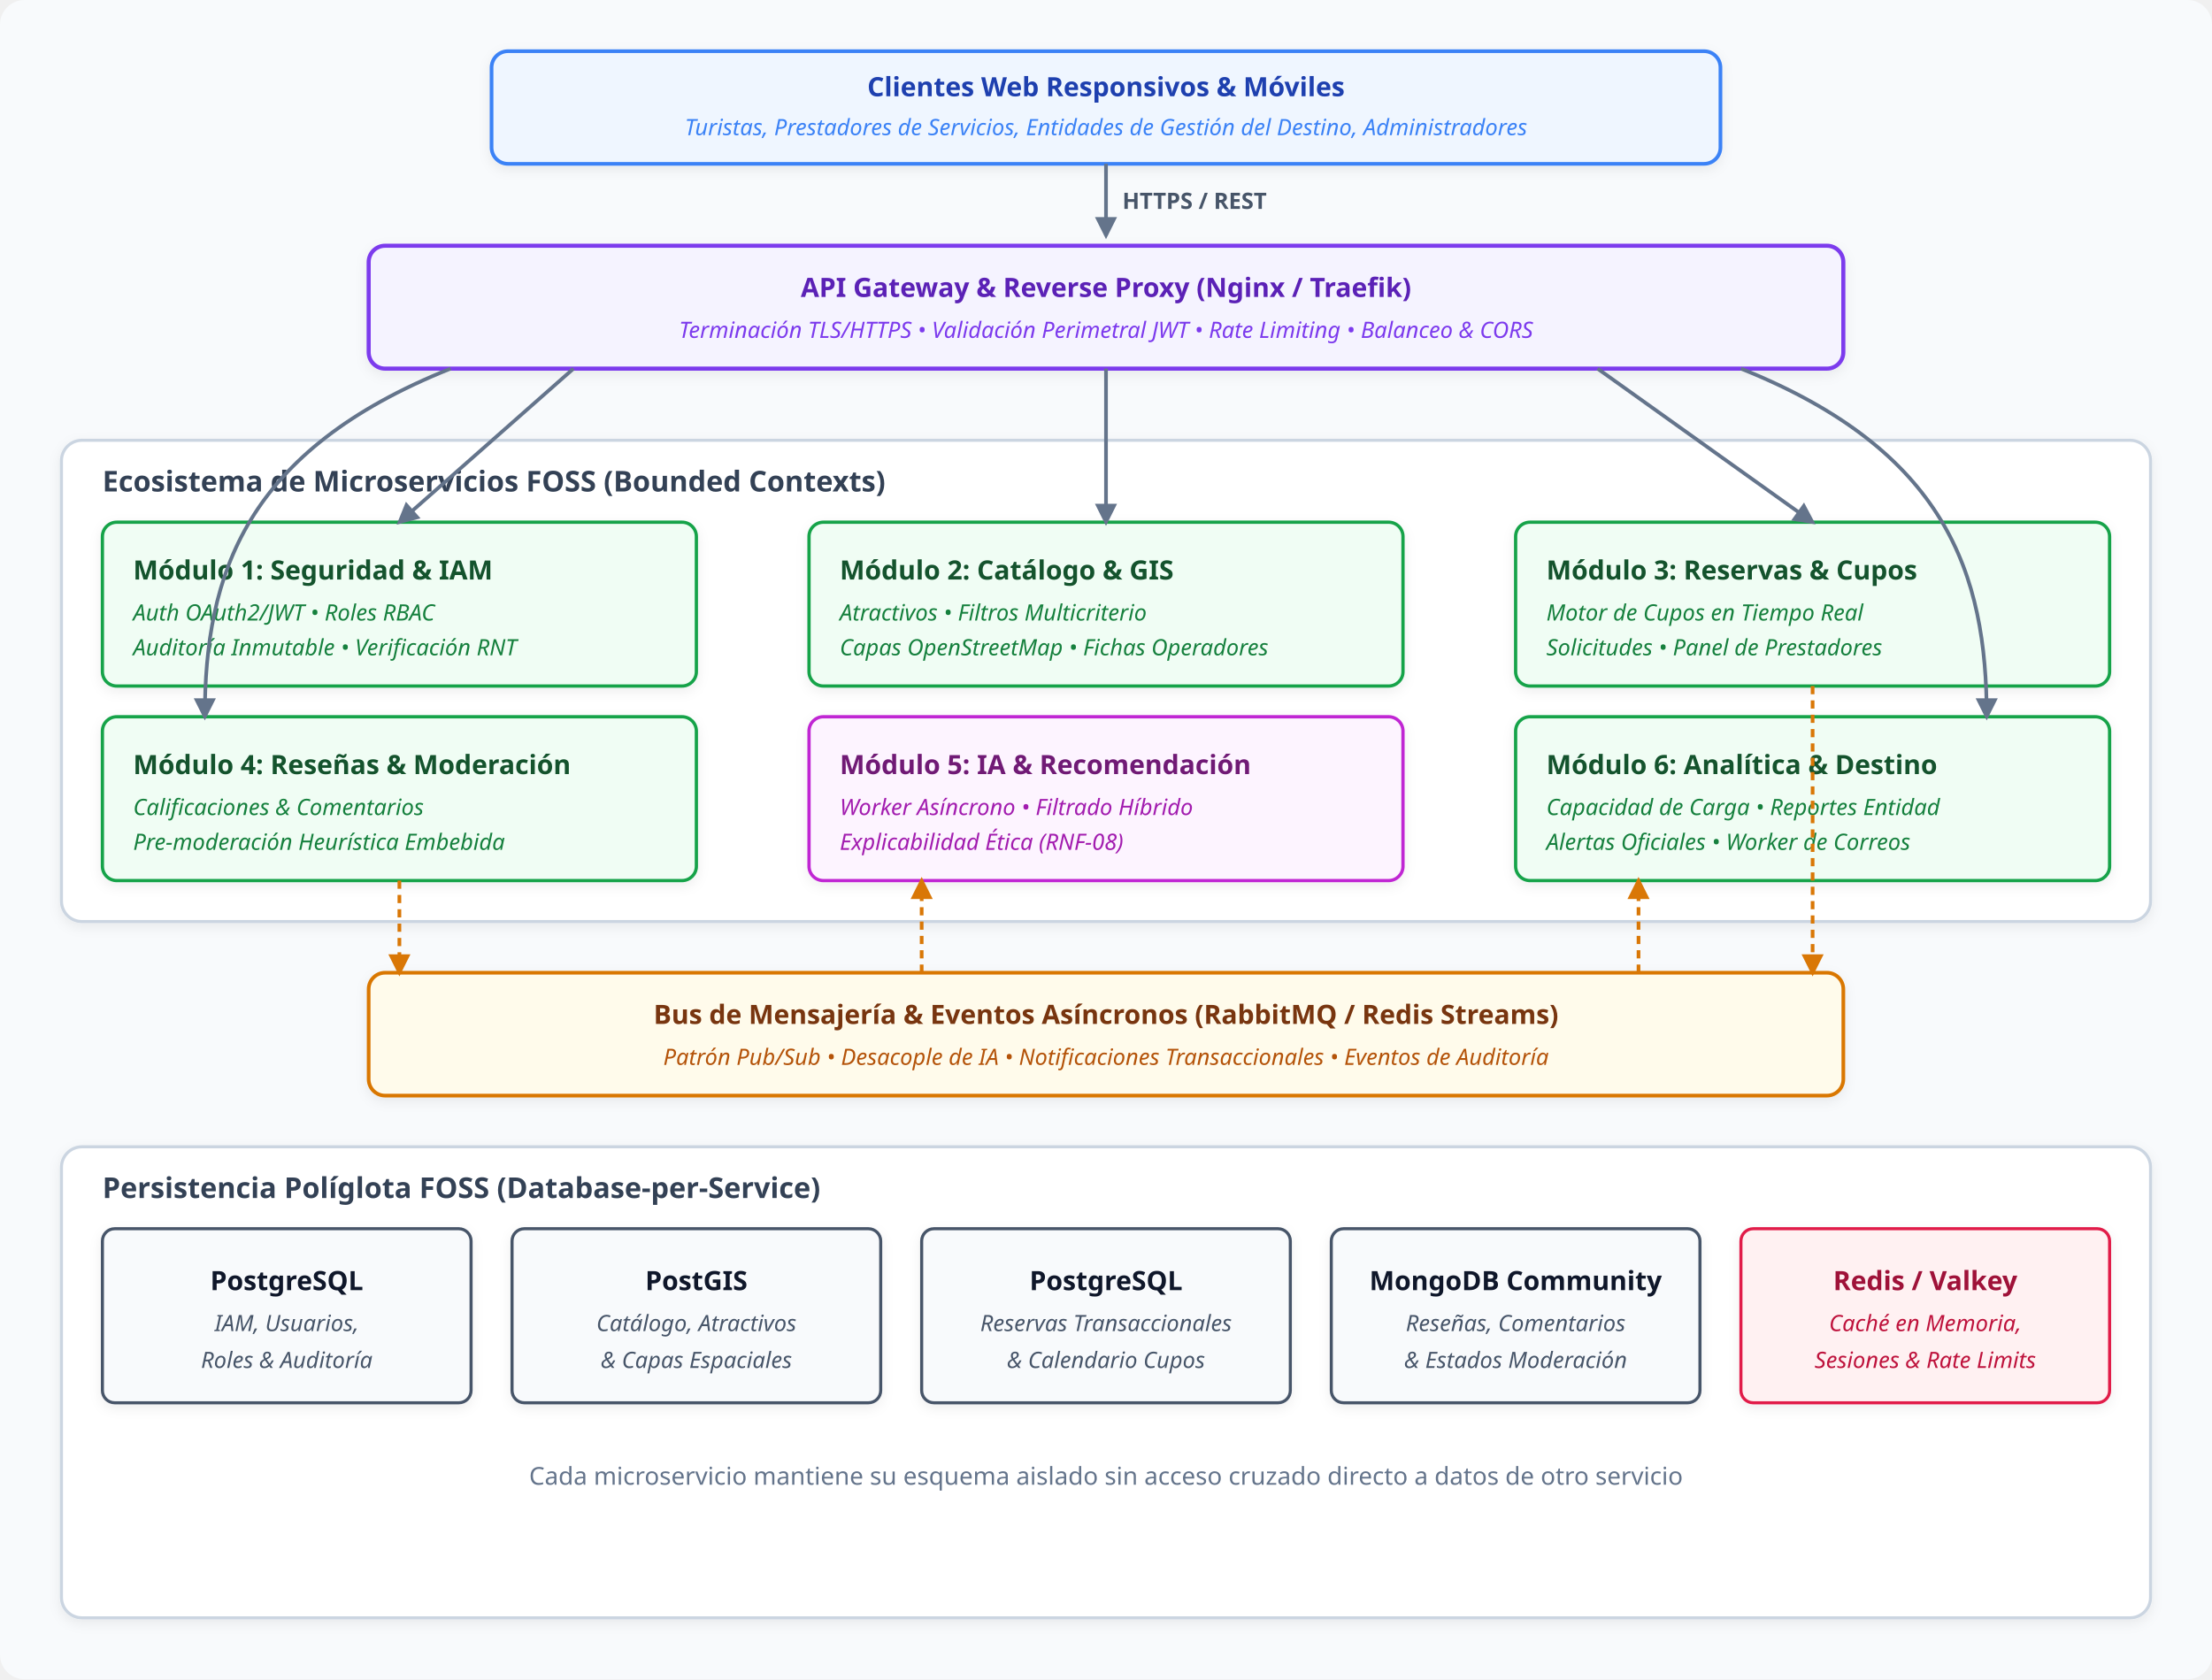
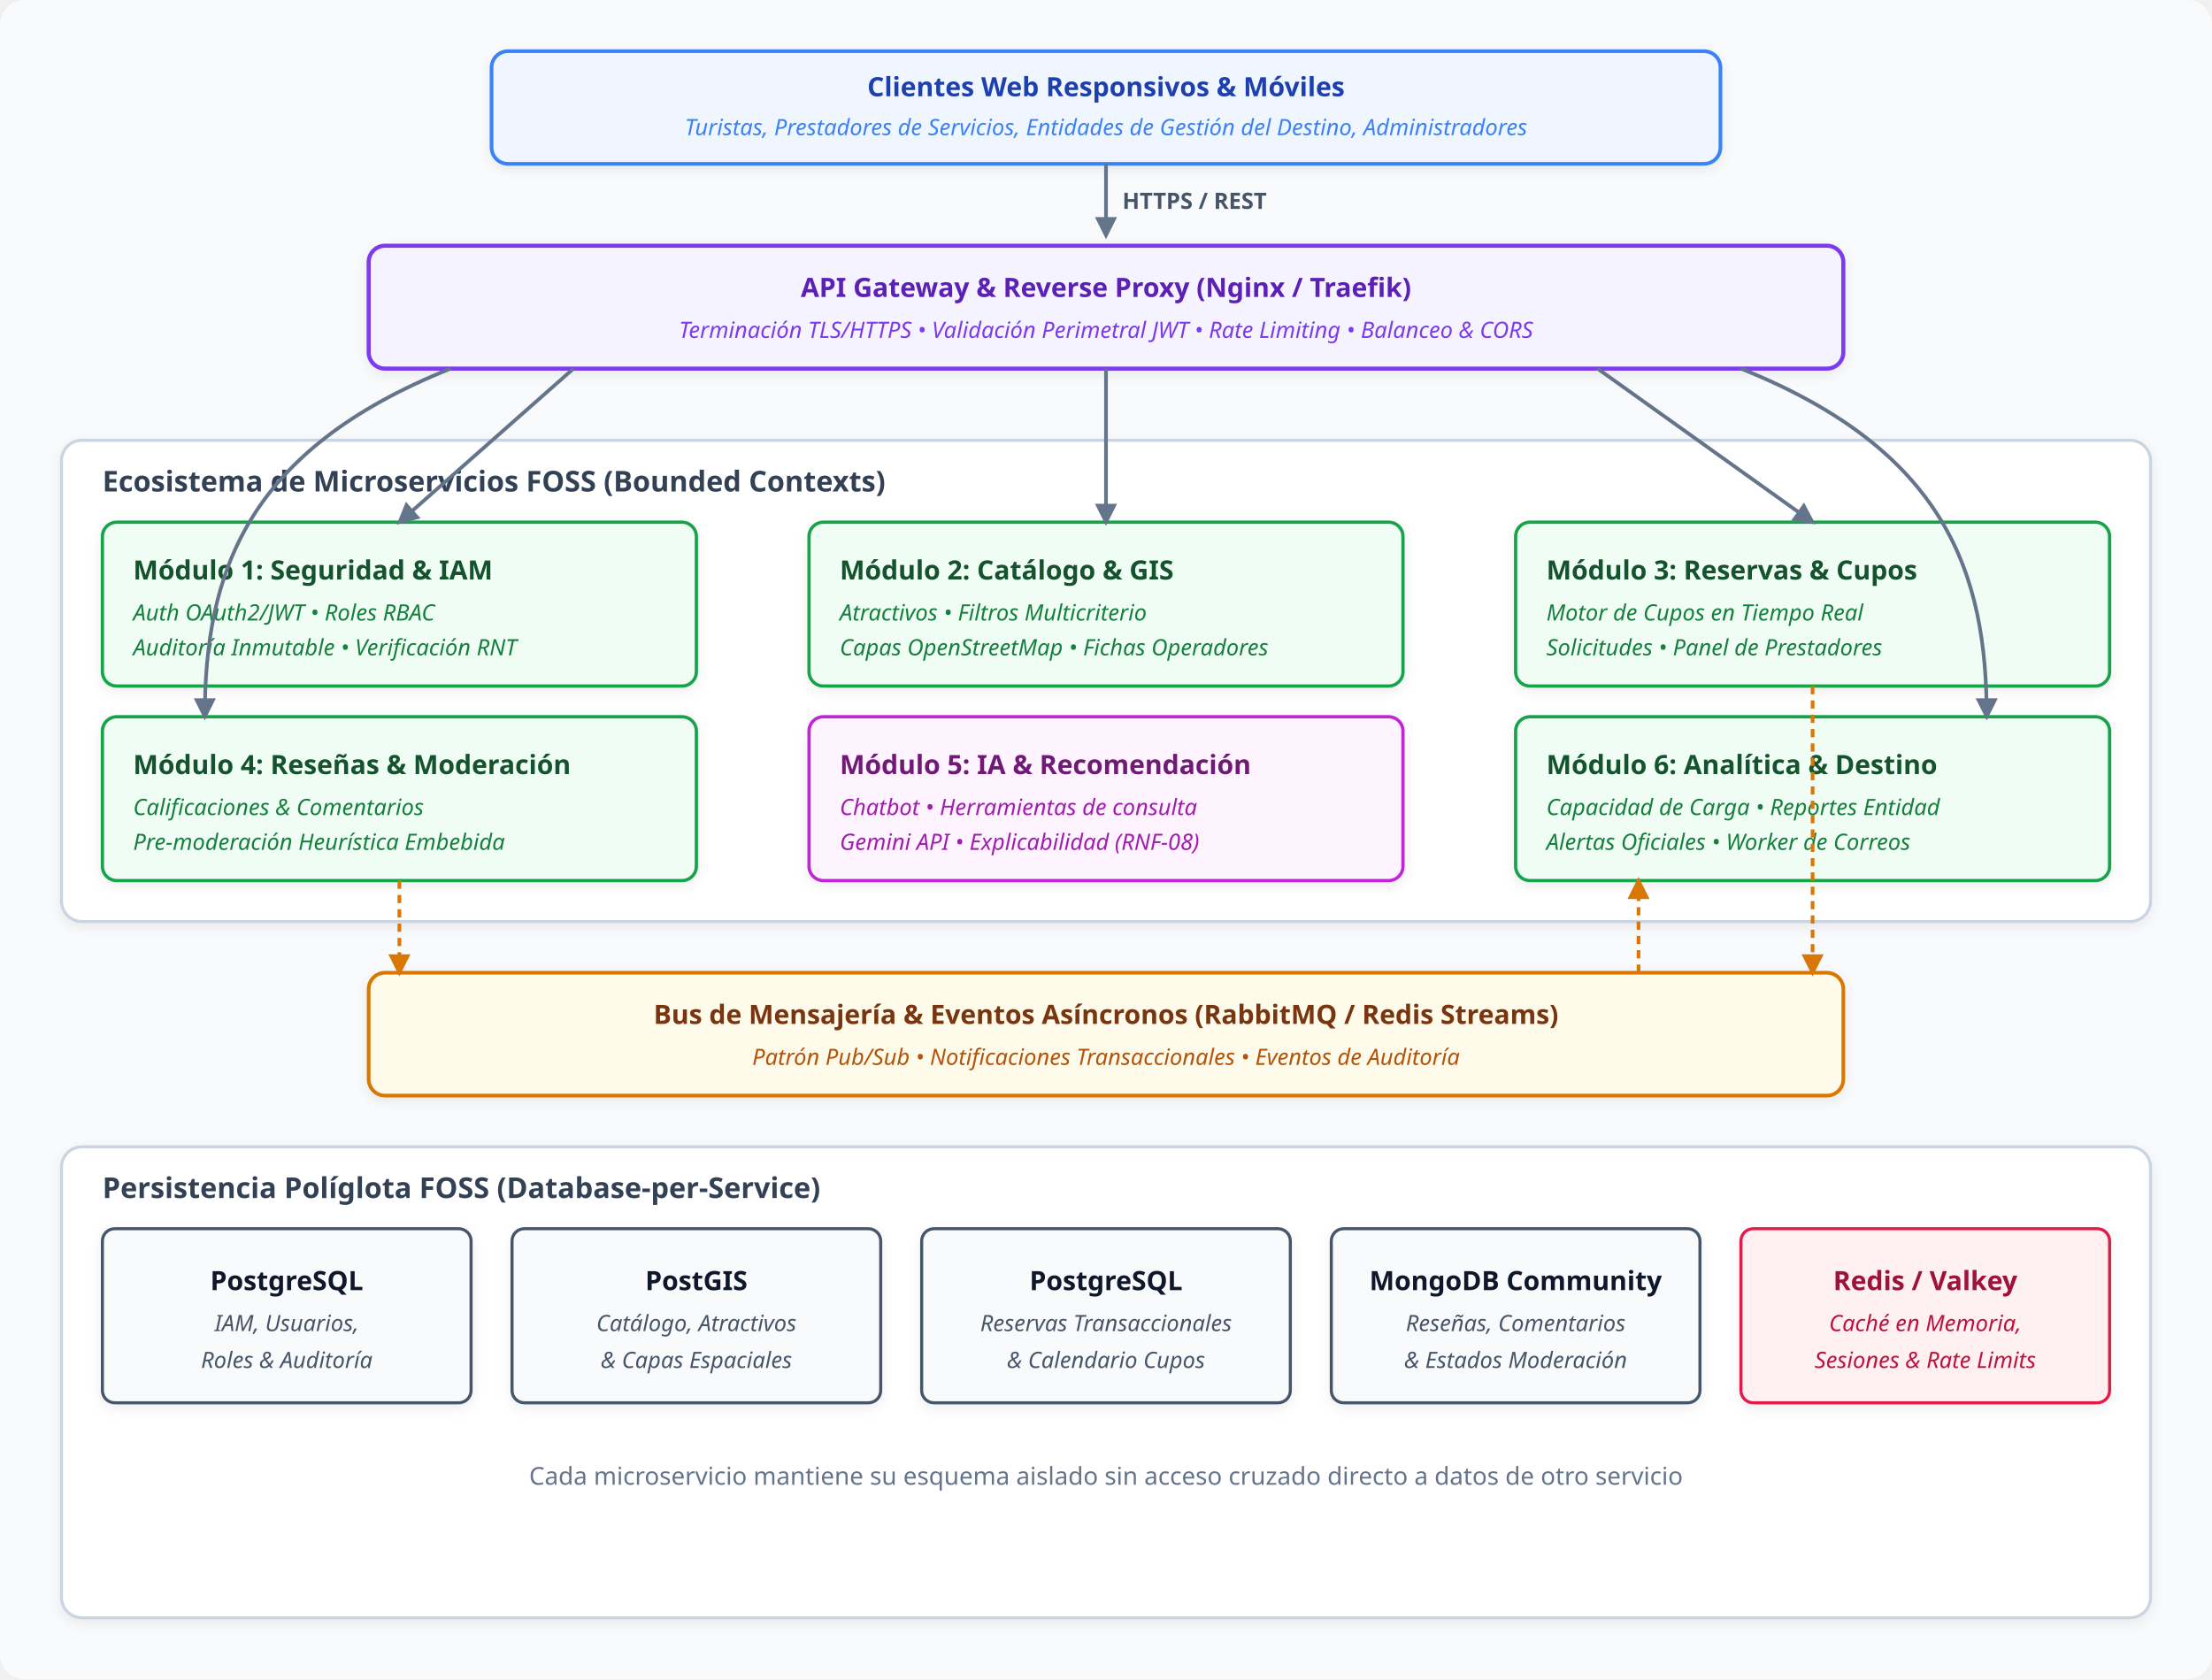
<svg xmlns="http://www.w3.org/2000/svg" viewBox="0 0 1080 820" width="100%" height="100%">
  <defs>
    <style>
      .title { font-family: 'Segoe UI', -apple-system, sans-serif; font-size: 16px; font-weight: bold; fill: #0f172a; }
      .subtitle { font-family: 'Segoe UI', sans-serif; font-size: 12px; fill: #64748b; }
      .node-title { font-family: 'Segoe UI', sans-serif; font-size: 13px; font-weight: bold; }
      .node-desc { font-family: 'Segoe UI', sans-serif; font-size: 11px; font-style: italic; }
      .group-title { font-family: 'Segoe UI', sans-serif; font-size: 14px; font-weight: bold; }
      .wire { stroke: #64748b; stroke-width: 1.8; fill: none; }
      .wire-event { stroke: #d97706; stroke-width: 1.8; stroke-dasharray: 4,3; fill: none; }
      .wire-db { stroke: #047857; stroke-width: 1.5; fill: none; }
    </style>
    <filter id="shadow2" x="-2%" y="-3%" width="104%" height="108%" filterUnits="userSpaceOnUse">
      <feDropShadow dx="0" dy="2" stdDeviation="3" flood-color="#000" flood-opacity="0.07" />
    </filter>
    <marker id="arrow" markerWidth="6" markerHeight="6" refX="5" refY="3" orient="auto">
      <polygon points="0 0, 6 3, 0 6" fill="#64748b" />
    </marker>
    <marker id="arrow-event" markerWidth="6" markerHeight="6" refX="5" refY="3" orient="auto">
      <polygon points="0 0, 6 3, 0 6" fill="#d97706" />
    </marker>
  </defs>
  <rect width="1080" height="820" fill="#f8fafc" rx="12" />
  <rect x="240" y="25" width="600" height="55" rx="8" fill="#eff6ff" stroke="#3b82f6" stroke-width="1.8" filter="url(#shadow2)" />
  <text x="540" y="47" text-anchor="middle" class="node-title" fill="#1e40af">Clientes Web Responsivos &amp; Móviles</text>
  <text x="540" y="66" text-anchor="middle" class="node-desc" fill="#3b82f6">Turistas, Prestadores de Servicios, Entidades de Gestión del Destino, Administradores</text>
  <path d="M 540 80 L 540 115" class="wire" marker-end="url(#arrow)" />
  <text x="548" y="102" font-family="'Segoe UI', sans-serif" font-size="11px" font-weight="bold" fill="#475569">HTTPS / REST</text>
  <rect x="180" y="120" width="720" height="60" rx="8" fill="#f5f3ff" stroke="#7c3aed" stroke-width="2" filter="url(#shadow2)" />
  <text x="540" y="145" text-anchor="middle" class="node-title" fill="#5b21b6">API Gateway &amp; Reverse Proxy (Nginx / Traefik)</text>
  <text x="540" y="165" text-anchor="middle" class="node-desc" fill="#7c3aed">Terminación TLS/HTTPS • Validación Perimetral JWT • Rate Limiting • Balanceo &amp; CORS</text>
  <rect x="30" y="215" width="1020" height="235" rx="10" fill="#ffffff" stroke="#cbd5e1" stroke-width="1.5" filter="url(#shadow2)" />
  <text x="50" y="240" class="group-title" fill="#334155">Ecosistema de Microservicios FOSS (Bounded Contexts)</text>
  <g transform="translate(50, 255)">
    <rect width="290" height="80" rx="7" fill="#f0fdf4" stroke="#16a34a" stroke-width="1.6" filter="url(#shadow2)" />
    <text x="15" y="28" class="node-title" fill="#14532d">Módulo 1: Seguridad &amp; IAM</text>
    <text x="15" y="48" class="node-desc" fill="#15803d">Auth OAuth2/JWT • Roles RBAC</text>
    <text x="15" y="65" class="node-desc" fill="#15803d">Auditoría Inmutable • Verificación RNT</text>
  </g>
  <g transform="translate(395, 255)">
    <rect width="290" height="80" rx="7" fill="#f0fdf4" stroke="#16a34a" stroke-width="1.6" filter="url(#shadow2)" />
    <text x="15" y="28" class="node-title" fill="#14532d">Módulo 2: Catálogo &amp; GIS</text>
    <text x="15" y="48" class="node-desc" fill="#15803d">Atractivos • Filtros Multicriterio</text>
    <text x="15" y="65" class="node-desc" fill="#15803d">Capas OpenStreetMap • Fichas Operadores</text>
  </g>
  <g transform="translate(740, 255)">
    <rect width="290" height="80" rx="7" fill="#f0fdf4" stroke="#16a34a" stroke-width="1.6" filter="url(#shadow2)" />
    <text x="15" y="28" class="node-title" fill="#14532d">Módulo 3: Reservas &amp; Cupos</text>
    <text x="15" y="48" class="node-desc" fill="#15803d">Motor de Cupos en Tiempo Real</text>
    <text x="15" y="65" class="node-desc" fill="#15803d">Solicitudes • Panel de Prestadores</text>
  </g>
  <g transform="translate(50, 350)">
    <rect width="290" height="80" rx="7" fill="#f0fdf4" stroke="#16a34a" stroke-width="1.6" filter="url(#shadow2)" />
    <text x="15" y="28" class="node-title" fill="#14532d">Módulo 4: Reseñas &amp; Moderación</text>
    <text x="15" y="48" class="node-desc" fill="#15803d">Calificaciones &amp; Comentarios</text>
    <text x="15" y="65" class="node-desc" fill="#15803d">Pre-moderación Heurística Embebida</text>
  </g>
  <g transform="translate(395, 350)">
    <rect width="290" height="80" rx="7" fill="#fdf4ff" stroke="#c026d3" stroke-width="1.6" filter="url(#shadow2)" />
    <text x="15" y="28" class="node-title" fill="#701a75">Módulo 5: IA &amp; Recomendación</text>
-     <text x="15" y="48" class="node-desc" fill="#a21caf">Worker Asíncrono • Filtrado Híbrido</text>
-     <text x="15" y="65" class="node-desc" fill="#a21caf">Explicabilidad Ética (RNF-08)</text>
+     <text x="15" y="48" class="node-desc" fill="#a21caf">Chatbot • Herramientas de consulta</text>
+     <text x="15" y="65" class="node-desc" fill="#a21caf">Gemini API • Explicabilidad (RNF-08)</text>
  </g>
  <g transform="translate(740, 350)">
    <rect width="290" height="80" rx="7" fill="#f0fdf4" stroke="#16a34a" stroke-width="1.6" filter="url(#shadow2)" />
    <text x="15" y="28" class="node-title" fill="#14532d">Módulo 6: Analítica &amp; Destino</text>
    <text x="15" y="48" class="node-desc" fill="#15803d">Capacidad de Carga • Reportes Entidad</text>
    <text x="15" y="65" class="node-desc" fill="#15803d">Alertas Oficiales • Worker de Correos</text>
  </g>
  <path d="M 280 180 L 195 255" class="wire" marker-end="url(#arrow)" />
  <path d="M 540 180 L 540 255" class="wire" marker-end="url(#arrow)" />
  <path d="M 780 180 L 885 255" class="wire" marker-end="url(#arrow)" />
  <path d="M 220 180 C 120 220, 100 280, 100 350" class="wire" marker-end="url(#arrow)" />
  <path d="M 850 180 C 950 220, 970 280, 970 350" class="wire" marker-end="url(#arrow)" />
  <rect x="180" y="475" width="720" height="60" rx="8" fill="#fffbeb" stroke="#d97706" stroke-width="1.8" filter="url(#shadow2)" />
  <text x="540" y="500" text-anchor="middle" class="node-title" fill="#78350f">Bus de Mensajería &amp; Eventos Asíncronos (RabbitMQ / Redis Streams)</text>
-   <text x="540" y="520" text-anchor="middle" class="node-desc" fill="#b45309">Patrón Pub/Sub • Desacople de IA • Notificaciones Transaccionales • Eventos de Auditoría</text>
+   <text x="540" y="520" text-anchor="middle" class="node-desc" fill="#b45309">Patrón Pub/Sub • Notificaciones Transaccionales • Eventos de Auditoría</text>
  <path d="M 885 335 L 885 475" class="wire-event" marker-end="url(#arrow-event)" />
  <path d="M 195 430 L 195 475" class="wire-event" marker-end="url(#arrow-event)" />
-   <path d="M 450 475 L 450 430" class="wire-event" marker-end="url(#arrow-event)" />
  <path d="M 800 475 L 800 430" class="wire-event" marker-end="url(#arrow-event)" />
  <rect x="30" y="560" width="1020" height="230" rx="10" fill="#ffffff" stroke="#cbd5e1" stroke-width="1.5" filter="url(#shadow2)" />
  <text x="50" y="585" class="group-title" fill="#334155">Persistencia Políglota FOSS (Database-per-Service)</text>
  <g transform="translate(50, 600)">
    <rect width="180" height="85" rx="6" fill="#f8fafc" stroke="#475569" stroke-width="1.5" filter="url(#shadow2)" />
    <text x="90" y="30" text-anchor="middle" class="node-title" fill="#0f172a">PostgreSQL</text>
    <text x="90" y="50" text-anchor="middle" class="node-desc" fill="#475569">IAM, Usuarios,</text>
    <text x="90" y="68" text-anchor="middle" class="node-desc" fill="#475569">Roles &amp; Auditoría</text>
  </g>
  <g transform="translate(250, 600)">
    <rect width="180" height="85" rx="6" fill="#f8fafc" stroke="#475569" stroke-width="1.5" filter="url(#shadow2)" />
    <text x="90" y="30" text-anchor="middle" class="node-title" fill="#0f172a">PostGIS</text>
    <text x="90" y="50" text-anchor="middle" class="node-desc" fill="#475569">Catálogo, Atractivos</text>
    <text x="90" y="68" text-anchor="middle" class="node-desc" fill="#475569">&amp; Capas Espaciales</text>
  </g>
  <g transform="translate(450, 600)">
    <rect width="180" height="85" rx="6" fill="#f8fafc" stroke="#475569" stroke-width="1.5" filter="url(#shadow2)" />
    <text x="90" y="30" text-anchor="middle" class="node-title" fill="#0f172a">PostgreSQL</text>
    <text x="90" y="50" text-anchor="middle" class="node-desc" fill="#475569">Reservas Transaccionales</text>
    <text x="90" y="68" text-anchor="middle" class="node-desc" fill="#475569">&amp; Calendario Cupos</text>
  </g>
  <g transform="translate(650, 600)">
    <rect width="180" height="85" rx="6" fill="#f8fafc" stroke="#475569" stroke-width="1.5" filter="url(#shadow2)" />
    <text x="90" y="30" text-anchor="middle" class="node-title" fill="#0f172a">MongoDB Community</text>
    <text x="90" y="50" text-anchor="middle" class="node-desc" fill="#475569">Reseñas, Comentarios</text>
    <text x="90" y="68" text-anchor="middle" class="node-desc" fill="#475569">&amp; Estados Moderación</text>
  </g>
  <g transform="translate(850, 600)">
    <rect width="180" height="85" rx="6" fill="#fff1f2" stroke="#e11d48" stroke-width="1.5" filter="url(#shadow2)" />
    <text x="90" y="30" text-anchor="middle" class="node-title" fill="#9f1239">Redis / Valkey</text>
    <text x="90" y="50" text-anchor="middle" class="node-desc" fill="#be123c">Caché en Memoria,</text>
    <text x="90" y="68" text-anchor="middle" class="node-desc" fill="#be123c">Sesiones &amp; Rate Limits</text>
  </g>
  <text x="540" y="725" text-anchor="middle" font-family="'Segoe UI', sans-serif" font-size="12px" fill="#64748b">Cada microservicio mantiene su esquema aislado sin acceso cruzado directo a datos de otro servicio</text>
</svg>
